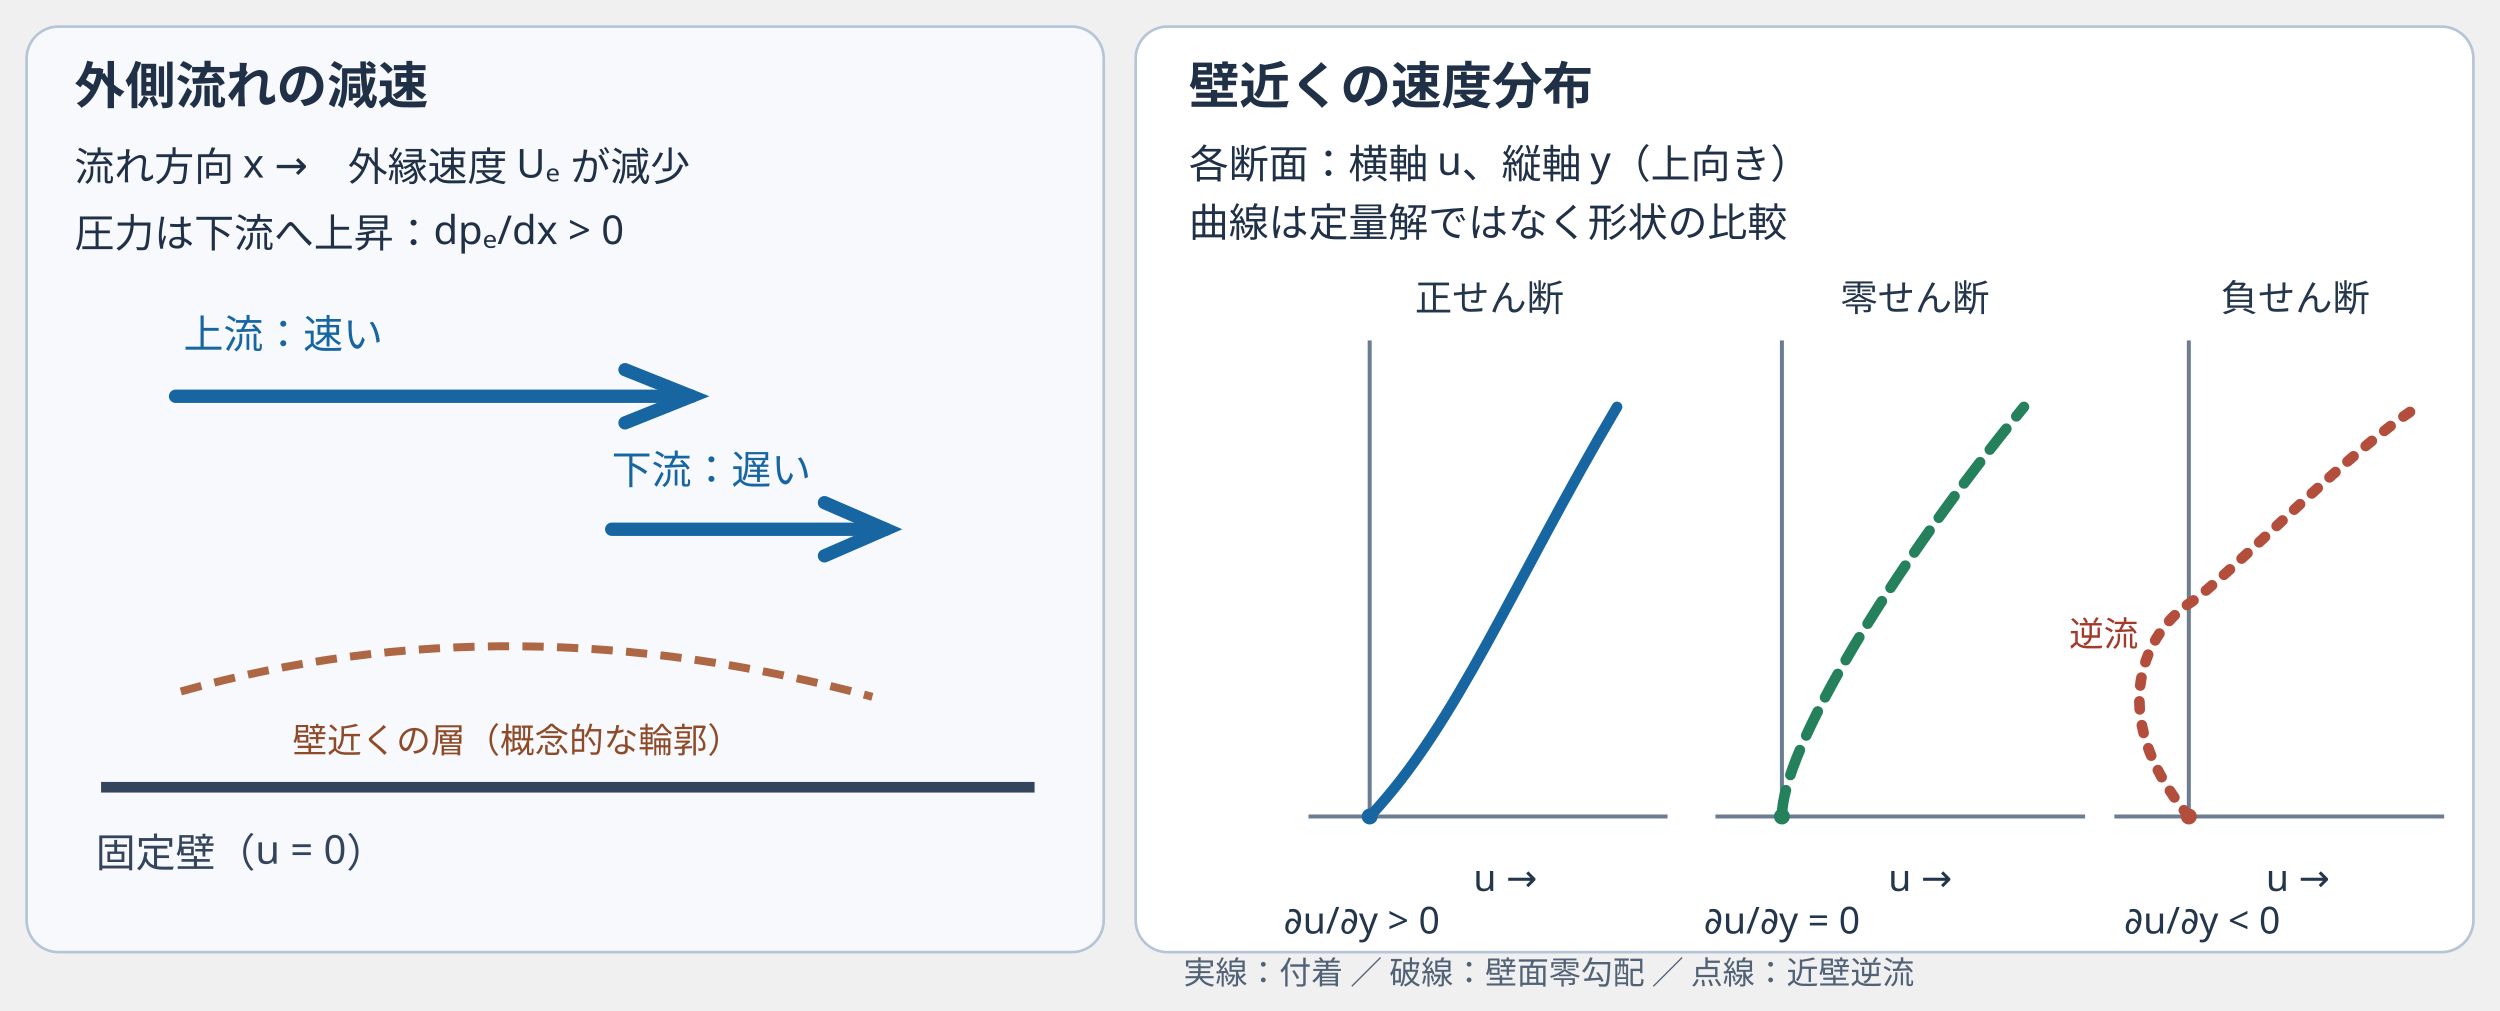
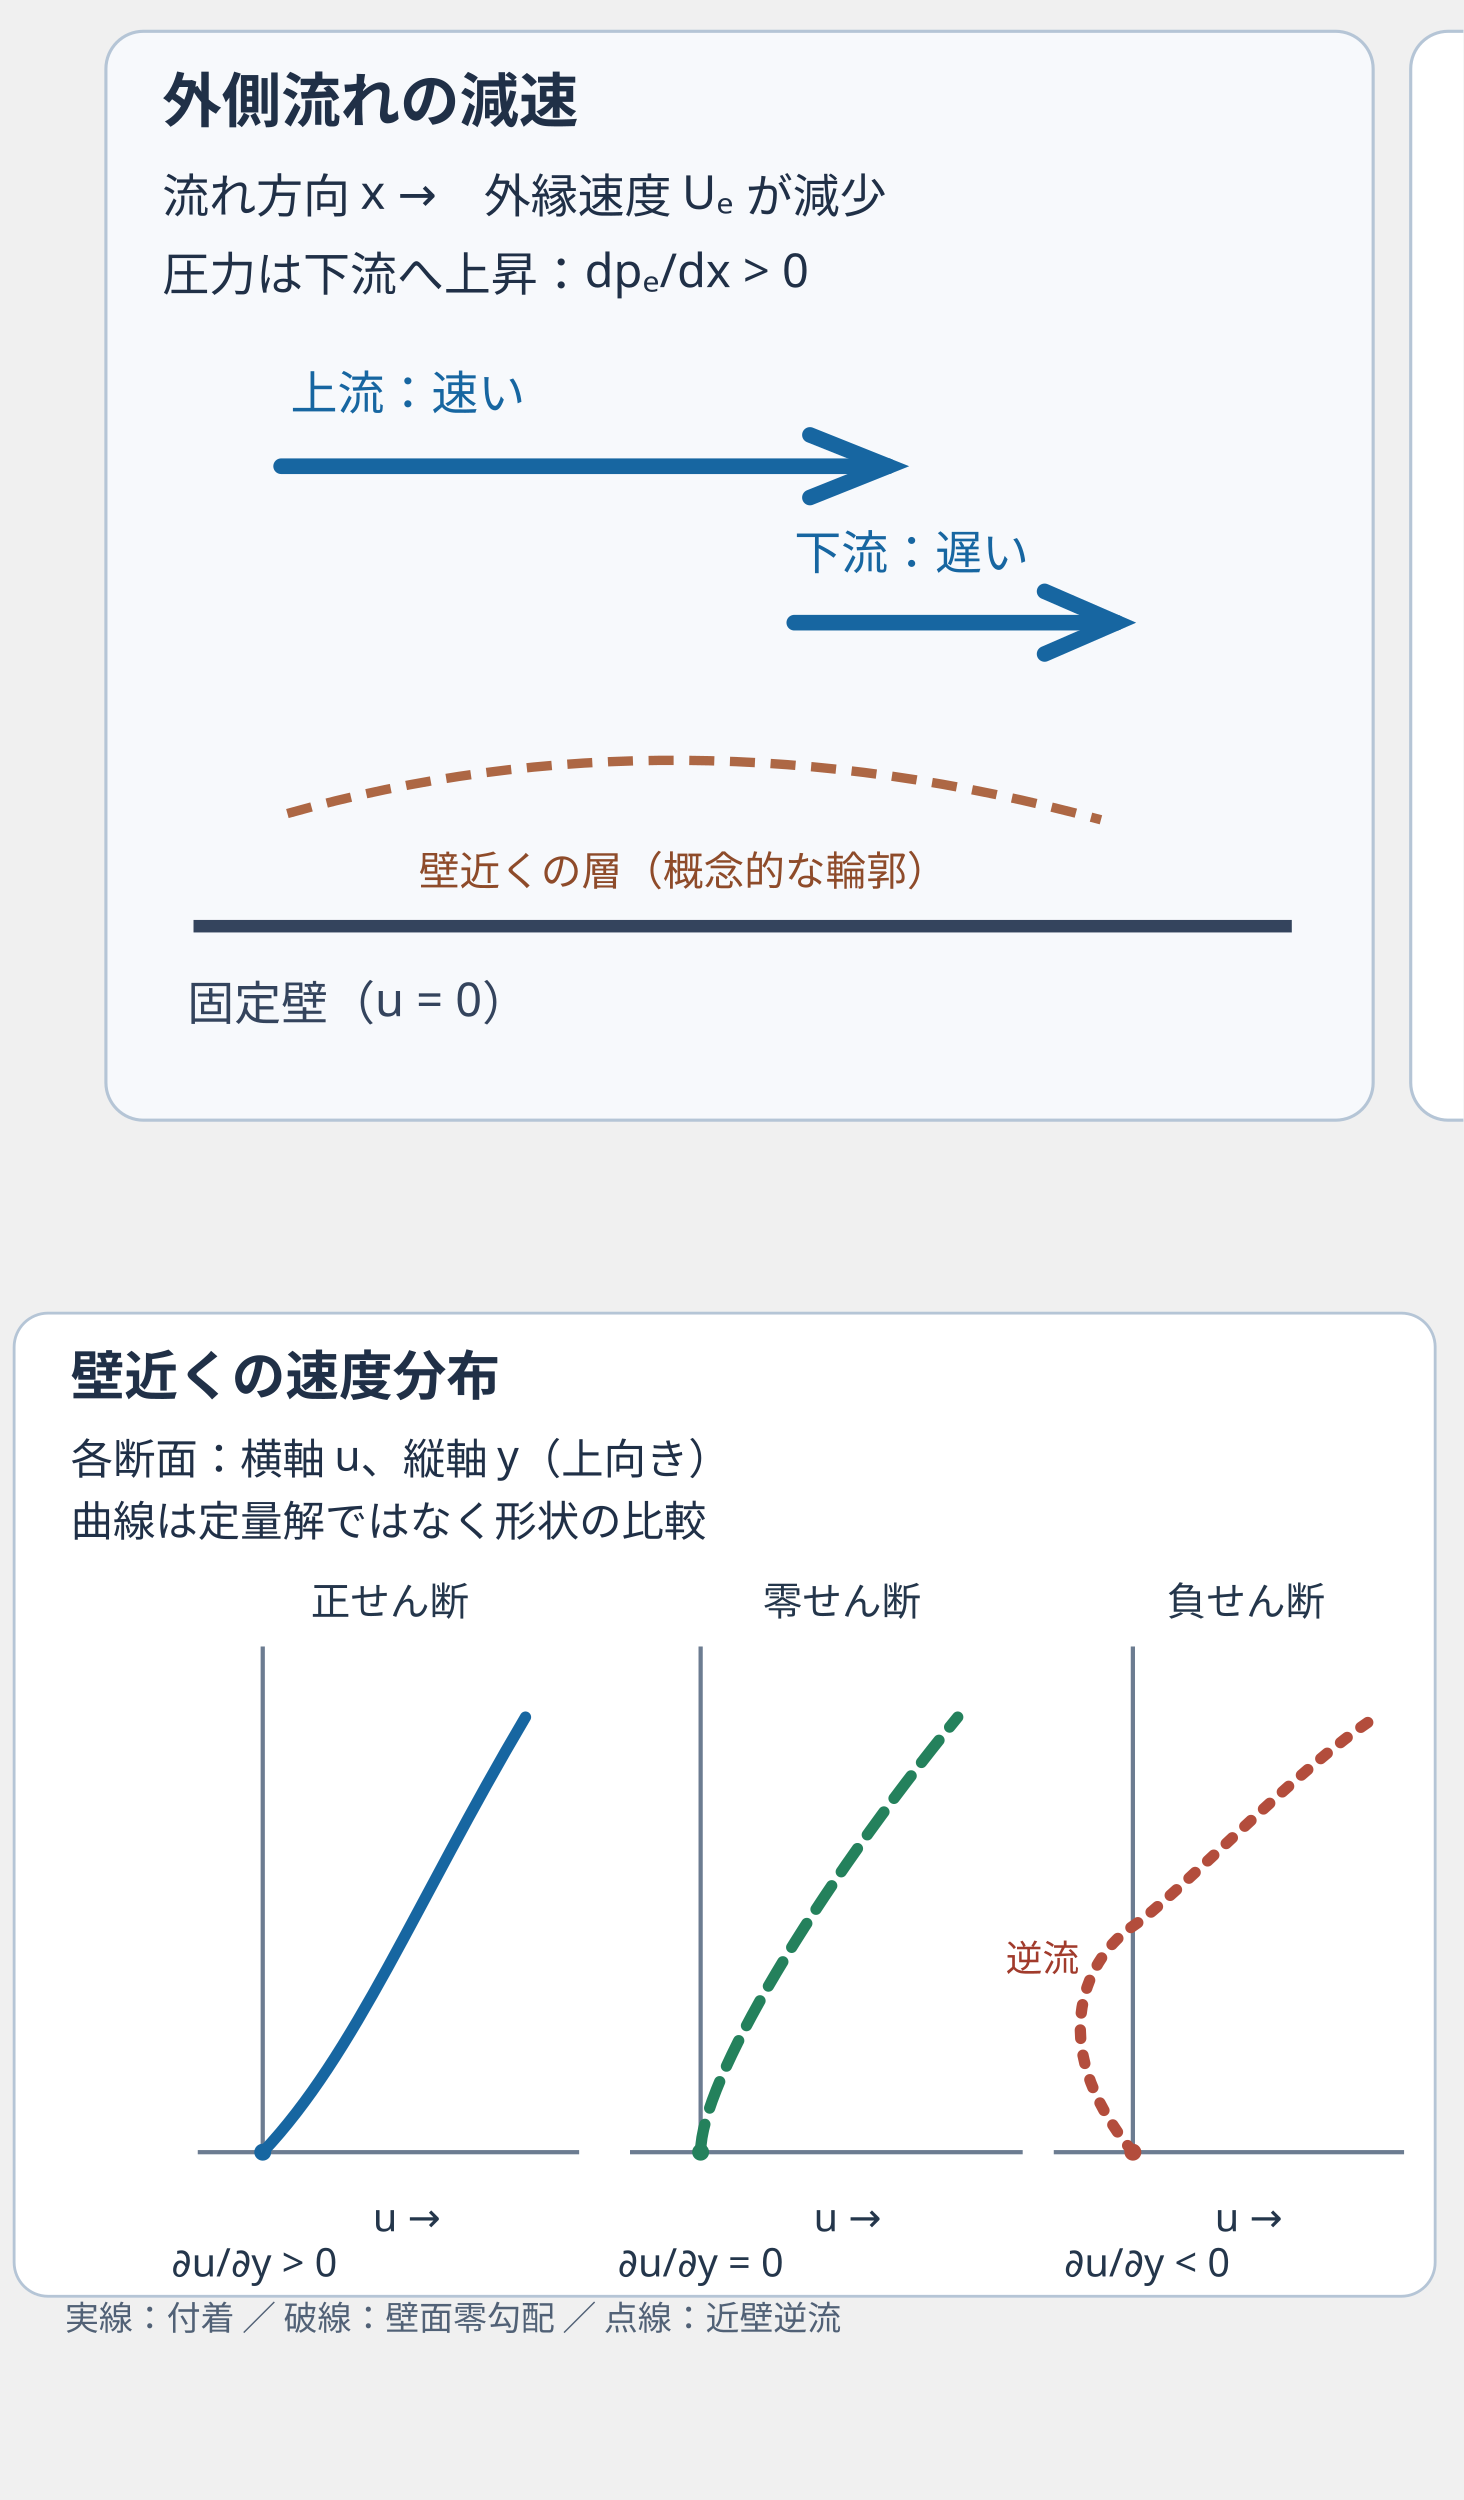
- <svg xmlns="http://www.w3.org/2000/svg" width="940" height="380" viewBox="0 0 940 380" role="img" aria-labelledby="title desc">
-   <rect x="10" y="10" width="405" height="348" rx="12" fill="#f7f9fc" stroke="#b5c5d6" />
-   <rect x="427" y="10" width="503" height="348" rx="12" fill="#ffffff" stroke="#b5c5d6" />
-   <g font-family="sans-serif" fill="#203047">
-     <text x="28" y="39" font-size="19" font-weight="bold">外側流れの減速</text>
-     <text x="447" y="39" font-size="19" font-weight="bold">壁近くの速度分布</text>
-     <text x="28" y="68" font-size="15">流れ方向 x →　外縁速度 Uₑ が減少</text>
-     <text x="28" y="93" font-size="15">圧力は下流へ上昇：dpₑ/dx &gt; 0</text>
-   </g>
-   <path d="M38 296 H389" stroke="#34445d" stroke-width="4" />
-   <text x="36" y="326" font-family="sans-serif" font-size="15" fill="#34445d">固定壁（u = 0）</text>
-   <g stroke="#1766a1" stroke-width="5" fill="none" stroke-linecap="round">
-     <path d="M66 149 H260" />
-     <path d="M235 139 L260 149 L235 159" />
-     <path d="M230 199 H333" />
-     <path d="M310 189 L333 199 L310 209" />
-   </g>
-   <g font-family="sans-serif" font-size="15" fill="#1766a1">
-     <text x="69" y="131">上流：速い</text>
-     <text x="230" y="182">下流：遅い</text>
-   </g>
-   <path d="M68 260 Q192 225 328 262" stroke="#ad6744" stroke-width="3" fill="none" stroke-dasharray="8 5" />
-   <text x="110" y="283" font-family="sans-serif" font-size="13" fill="#8e4b2a">壁近くの層（概念的な輪郭）</text>
-   <g font-family="sans-serif" font-size="15" fill="#203047">
-     <text x="447" y="67">各断面：横軸 u、縦軸 y（上向き）</text>
-     <text x="447" y="89">曲線は定量解ではなく形状の比較</text>
-   </g>
-   <g stroke="#6c7c91" stroke-width="1.5" fill="none">
-     <path d="M515 307 V128 M492 307 H627" />
-     <path d="M670 307 V128 M645 307 H784" />
-     <path d="M823 307 V128 M795 307 H919" />
-   </g>
-   <g font-family="sans-serif" font-size="14" fill="#24364b" text-anchor="middle">
-     <text x="560" y="117">正せん断</text>
-     <text x="720" y="117">零せん断</text>
-     <text x="863" y="117">負せん断</text>
-     <text x="566" y="335">u →</text>
-     <text x="722" y="335">u →</text>
-     <text x="864" y="335">u →</text>
-     <text x="512" y="351">∂u/∂y &gt; 0</text>
-     <text x="670" y="351">∂u/∂y = 0</text>
-     <text x="828" y="351">∂u/∂y &lt; 0</text>
-   </g>
-   <g fill="none" stroke-width="4" stroke-linecap="round">
-     <path d="M515 307 C548 272 569 219 608 153" stroke="#1766a1" />
-     <path d="M670 307 C670 282 711 214 761 153" stroke="#24815c" stroke-dasharray="10 6" />
-     <path d="M823 307 C790 267 808 237 823 227 S881 171 909 153" stroke="#b34d3c" stroke-dasharray="3 6" />
-   </g>
-   <circle cx="515" cy="307" r="3" fill="#1766a1" />
-   <circle cx="670" cy="307" r="3" fill="#24815c" />
-   <circle cx="823" cy="307" r="3" fill="#b34d3c" />
-   <text x="778" y="243" font-family="sans-serif" font-size="13" fill="#a13b2c">逆流</text>
-   <g font-family="sans-serif" font-size="12" fill="#516176">
-     <text x="445" y="370">実線：付着 ／ 破線：壁面零勾配 ／ 点線：近壁逆流</text>
-   </g>
+ <svg xmlns="http://www.w3.org/2000/svg" width="480" height="820" viewBox="0 0 480 820" role="img" aria-labelledby="title desc">
+   <defs>
+     <g id="original-panels">
+       <rect x="10" y="10" width="405" height="348" rx="12" fill="#f7f9fc" stroke="#b5c5d6" />
+       <rect x="427" y="10" width="503" height="348" rx="12" fill="#ffffff" stroke="#b5c5d6" />
+       <g font-family="sans-serif" fill="#203047">
+         <text x="28" y="39" font-size="19" font-weight="bold">外側流れの減速</text>
+         <text x="447" y="39" font-size="19" font-weight="bold">壁近くの速度分布</text>
+         <text x="28" y="68" font-size="15">流れ方向 x →　外縁速度 Uₑ が減少</text>
+         <text x="28" y="93" font-size="15">圧力は下流へ上昇：dpₑ/dx &gt; 0</text>
+       </g>
+       <path d="M38 296 H389" stroke="#34445d" stroke-width="4" />
+       <text x="36" y="326" font-family="sans-serif" font-size="15" fill="#34445d">固定壁（u = 0）</text>
+       <g stroke="#1766a1" stroke-width="5" fill="none" stroke-linecap="round">
+         <path d="M66 149 H260" />
+         <path d="M235 139 L260 149 L235 159" />
+         <path d="M230 199 H333" />
+         <path d="M310 189 L333 199 L310 209" />
+       </g>
+       <g font-family="sans-serif" font-size="15" fill="#1766a1">
+         <text x="69" y="131">上流：速い</text>
+         <text x="230" y="182">下流：遅い</text>
+       </g>
+       <path d="M68 260 Q192 225 328 262" stroke="#ad6744" stroke-width="3" fill="none" stroke-dasharray="8 5" />
+       <text x="110" y="283" font-family="sans-serif" font-size="13" fill="#8e4b2a">壁近くの層（概念的な輪郭）</text>
+       <g font-family="sans-serif" font-size="15" fill="#203047">
+         <text x="447" y="67">各断面：横軸 u、縦軸 y（上向き）</text>
+         <text x="447" y="89">曲線は定量解ではなく形状の比較</text>
+       </g>
+       <g stroke="#6c7c91" stroke-width="1.5" fill="none">
+         <path d="M515 307 V128 M492 307 H627" />
+         <path d="M670 307 V128 M645 307 H784" />
+         <path d="M823 307 V128 M795 307 H919" />
+       </g>
+       <g font-family="sans-serif" font-size="14" fill="#24364b" text-anchor="middle">
+         <text x="560" y="117">正せん断</text>
+         <text x="720" y="117">零せん断</text>
+         <text x="863" y="117">負せん断</text>
+         <text x="566" y="335">u →</text>
+         <text x="722" y="335">u →</text>
+         <text x="864" y="335">u →</text>
+         <text x="512" y="351">∂u/∂y &gt; 0</text>
+         <text x="670" y="351">∂u/∂y = 0</text>
+         <text x="828" y="351">∂u/∂y &lt; 0</text>
+       </g>
+       <g fill="none" stroke-width="4" stroke-linecap="round">
+         <path d="M515 307 C548 272 569 219 608 153" stroke="#1766a1" />
+         <path d="M670 307 C670 282 711 214 761 153" stroke="#24815c" stroke-dasharray="10 6" />
+         <path d="M823 307 C790 267 808 237 823 227 S881 171 909 153" stroke="#b34d3c" stroke-dasharray="3 6" />
+       </g>
+       <circle cx="515" cy="307" r="3" fill="#1766a1" />
+       <circle cx="670" cy="307" r="3" fill="#24815c" />
+       <circle cx="823" cy="307" r="3" fill="#b34d3c" />
+       <text x="778" y="243" font-family="sans-serif" font-size="13" fill="#a13b2c">逆流</text>
+       <g font-family="sans-serif" font-size="12" fill="#516176">
+         <text x="445" y="370">実線：付着 ／ 破線：壁面零勾配 ／ 点線：近壁逆流</text>
+       </g>
+     </g>
+   </defs>
+   <svg x="0" y="0" width="480" height="390" viewBox="0 0 420 380">
+     <use href="#original-panels" />
+   </svg>
+   <svg x="0" y="400" width="480" height="395" viewBox="422 0 518 380">
+     <use href="#original-panels" />
+   </svg>
</svg>
